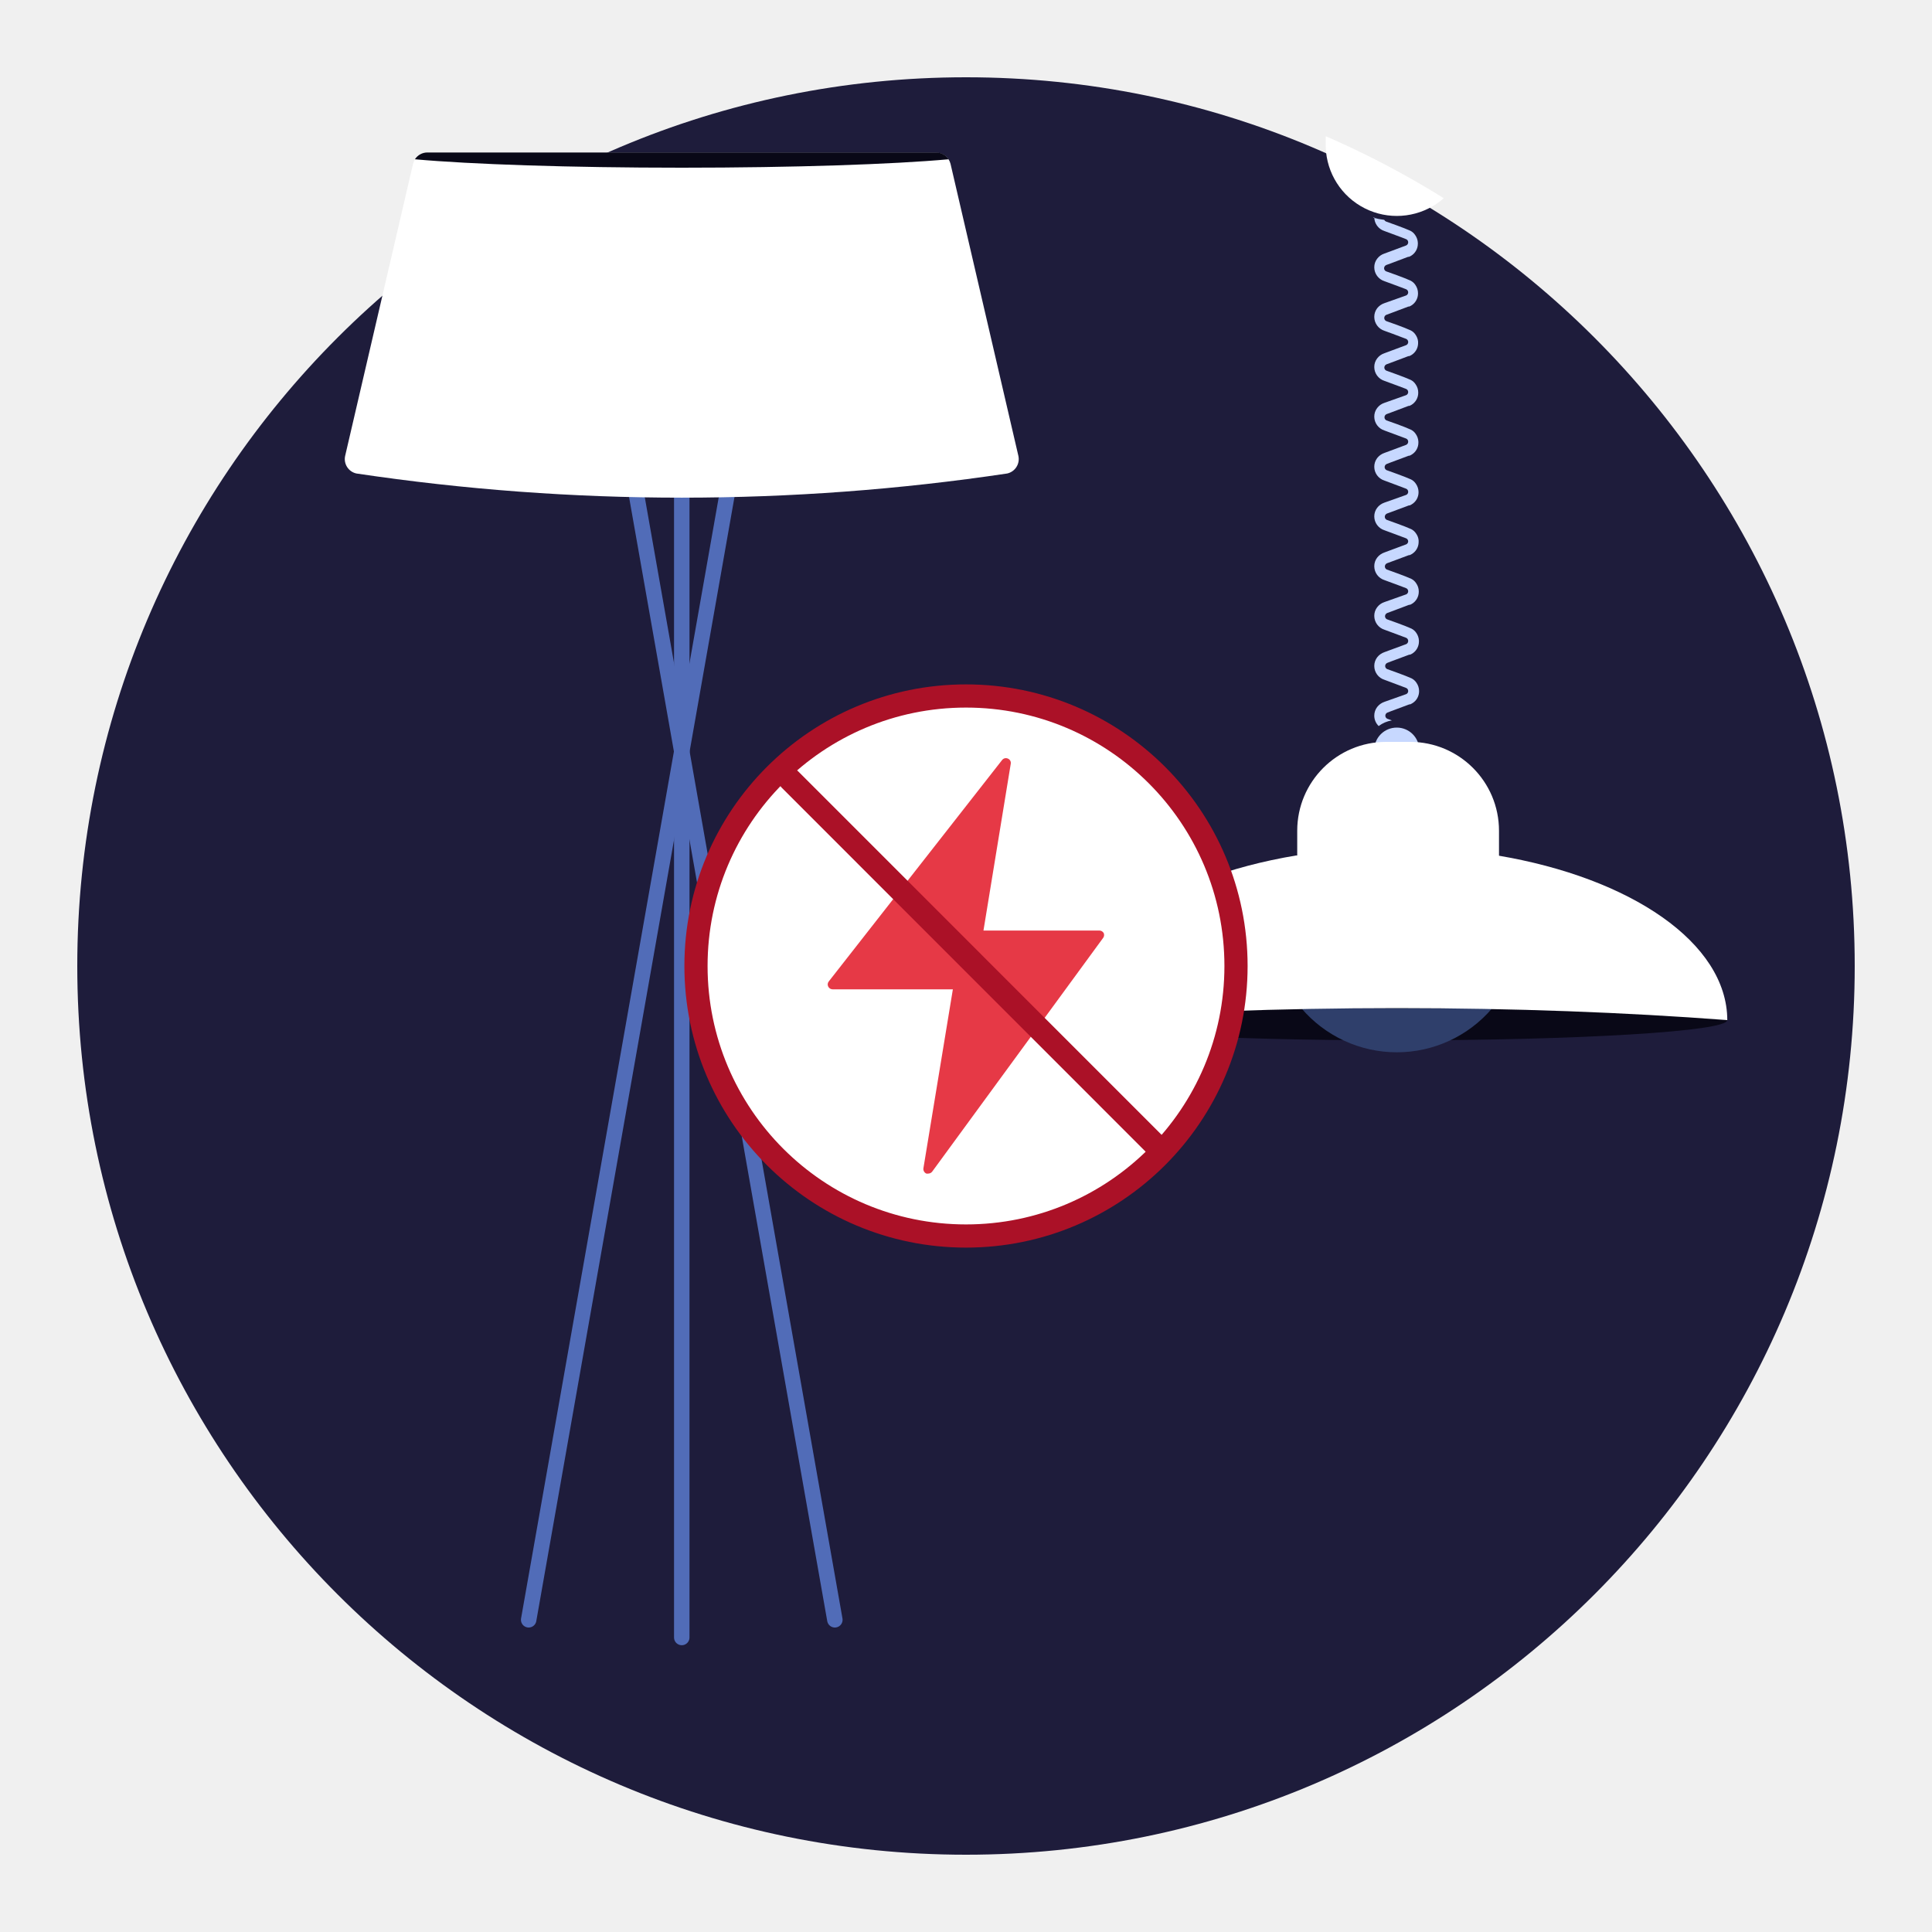
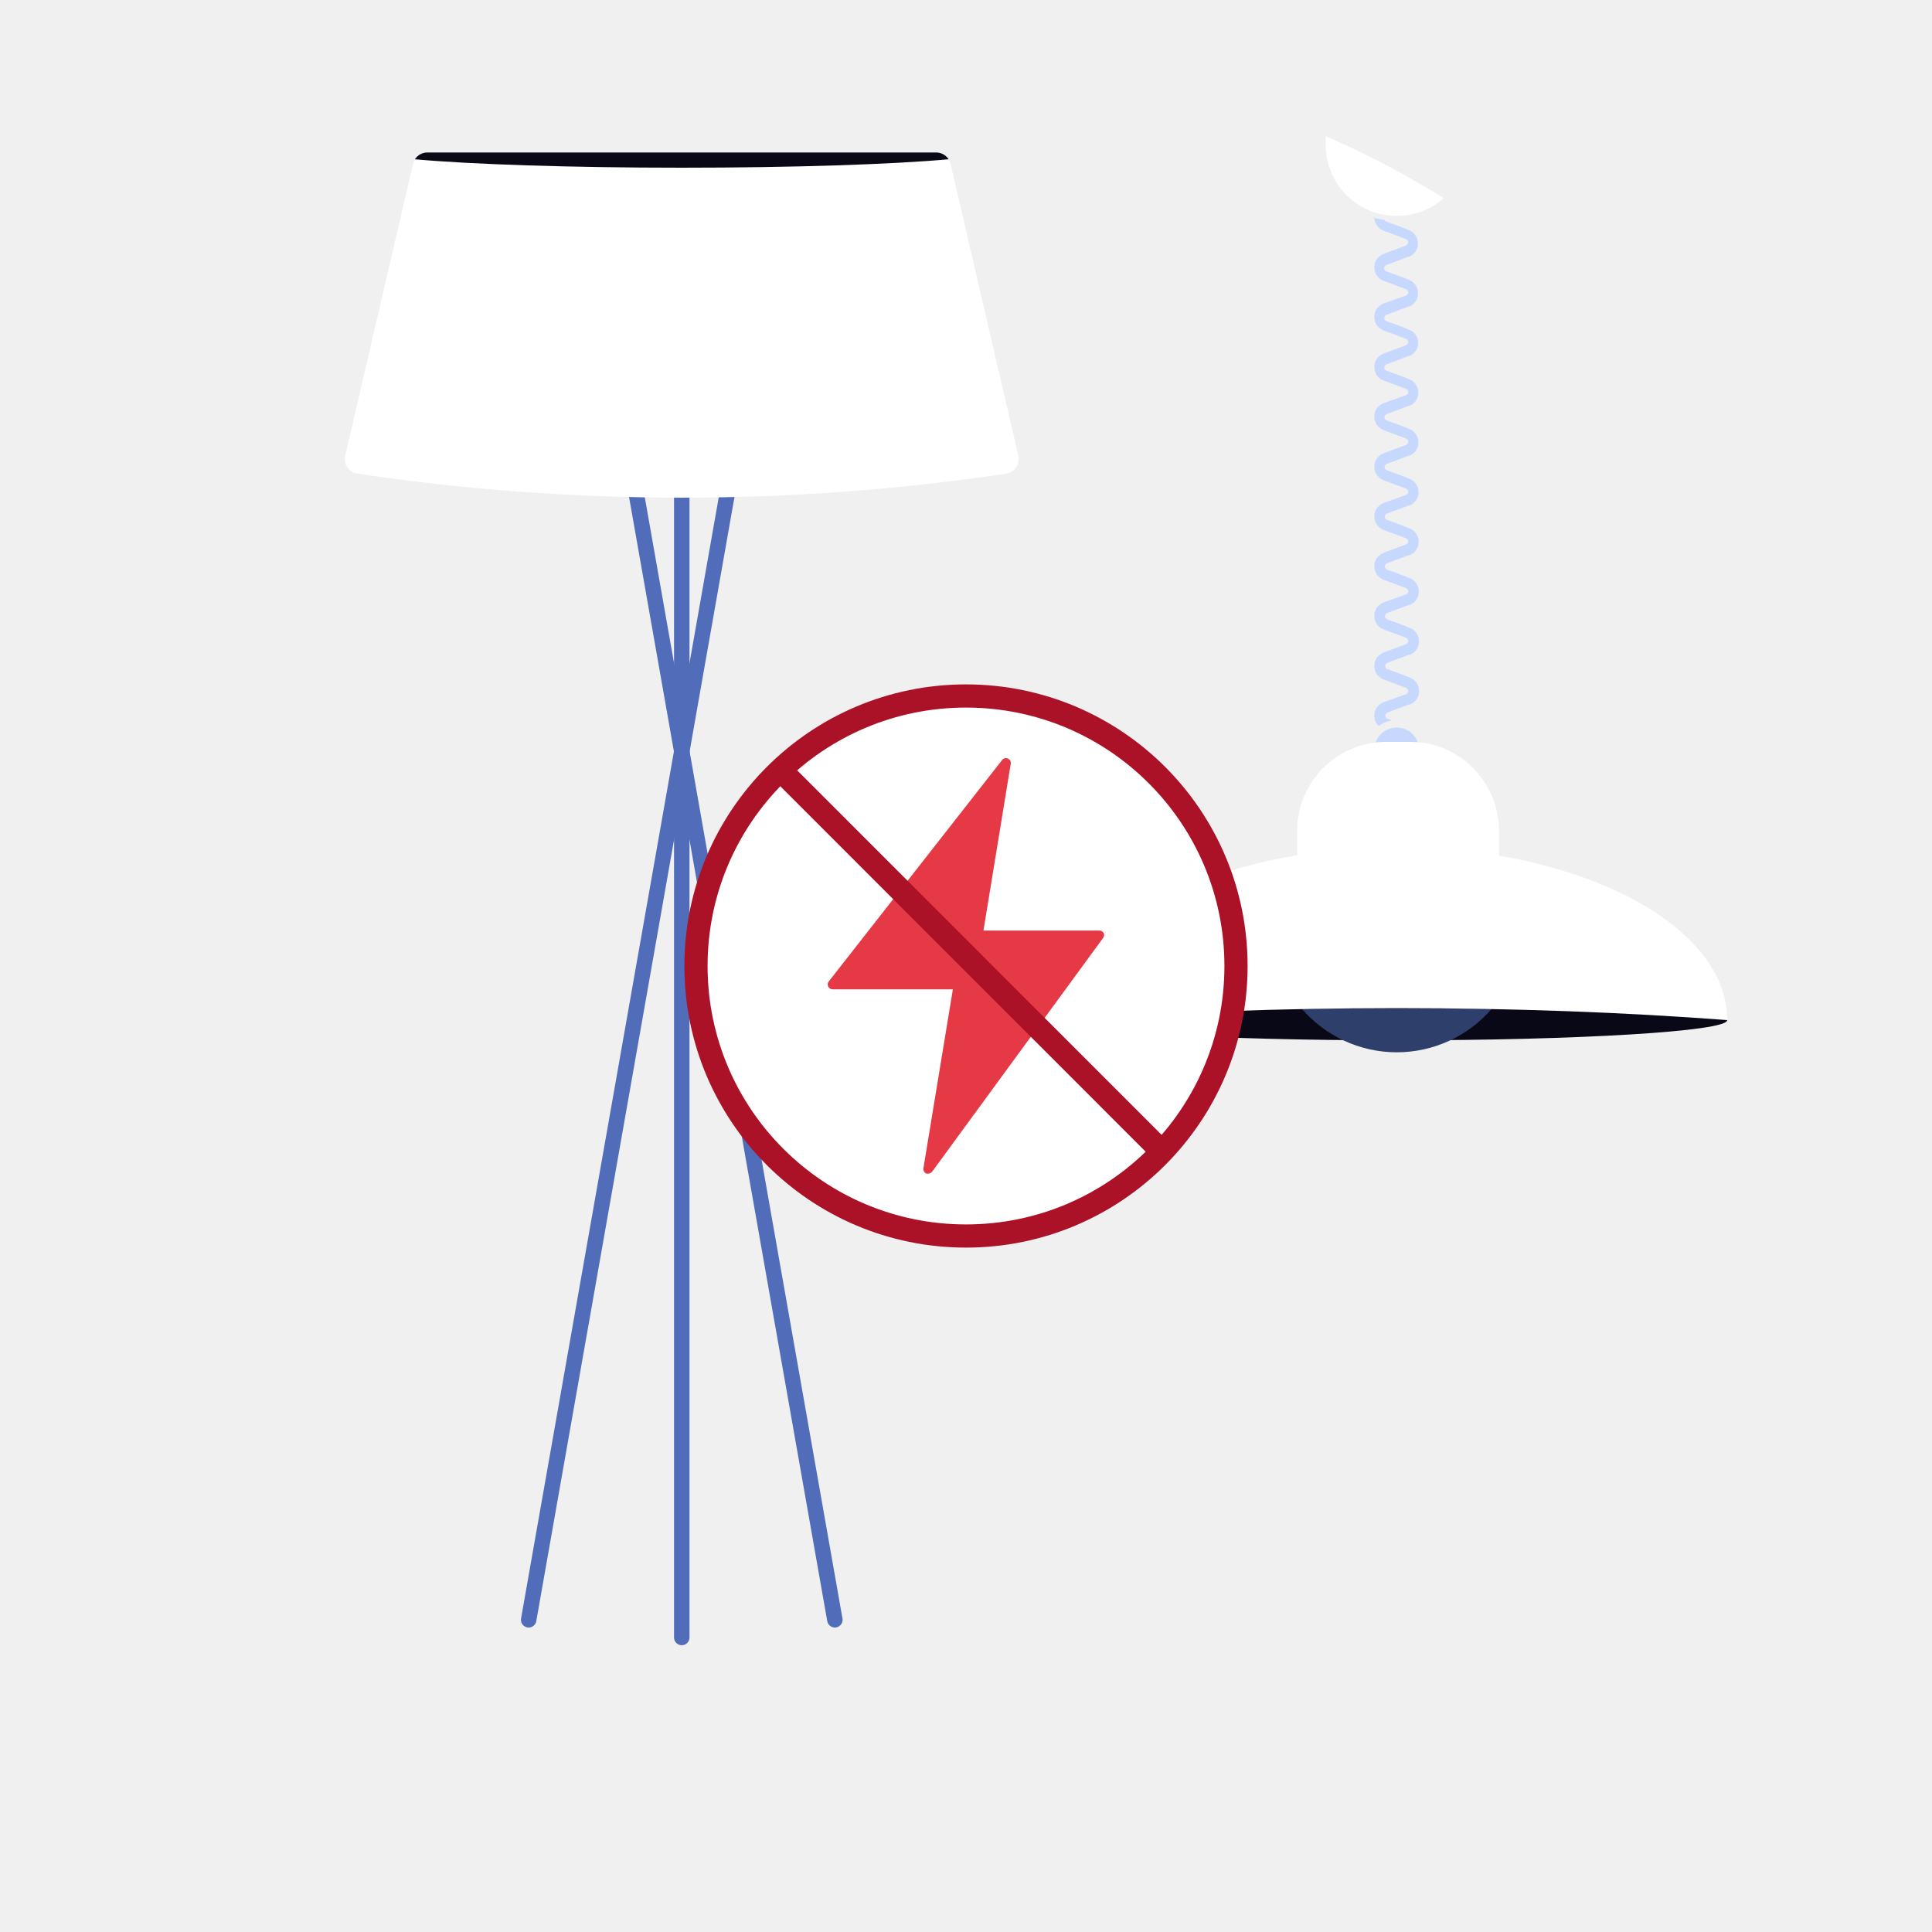
<svg xmlns="http://www.w3.org/2000/svg" viewBox="0 0 250 250">
  <defs>
-     <style>.cls-1,.cls-11,.cls-8{fill:none;}.cls-2{fill:#1e1c3b;}.cls-3{clip-path:url(#clip-path);}.cls-4{fill:#090817;}.cls-5{fill:#2f3f6b;}.cls-6,.cls-9{fill:#fff;}.cls-7{fill:#c7d8ff;}.cls-8{stroke:#516cb8;stroke-width:2px;}.cls-11,.cls-8{stroke-linecap:round;stroke-linejoin:round;}.cls-11,.cls-9{stroke:#ab1127;stroke-width:3px;}.cls-9{stroke-miterlimit:10;}.cls-10{fill:#e63946;}</style>
+     <style>
+             .cls-1,.cls-11,.cls-8{fill:none;}.cls-2{fill:#1e1c3b00;}.cls-3{clip-path:url(#clip-path);}.cls-4{fill:#090817;}.cls-5{fill:#2f3f6b;}.cls-6,.cls-9{fill:#fff;}.cls-7{fill:#c7d8ff;}.cls-8{stroke:#516cb8;stroke-width:2px;}.cls-11,.cls-8{stroke-linecap:round;stroke-linejoin:round;}.cls-11,.cls-9{stroke:#ab1127;stroke-width:3px;}.cls-9{stroke-miterlimit:10;}.cls-10{fill:#e63946;}
+         </style>
    <clipPath id="clip-path">
      <circle class="cls-1" cx="125" cy="125" r="117" />
    </clipPath>
  </defs>
  <g id="_4-ecogeste-lumiere" data-name="4-ecogeste-lumiere">
    <g id="_4-ecogeste-lumiere-2" data-name="4-ecogeste-lumiere">
      <circle class="cls-2" cx="125" cy="125" r="115" />
      <g class="cls-3">
        <ellipse class="cls-4" cx="180.74" cy="132.02" rx="42.75" ry="2.6" />
        <path class="cls-5" d="M168.41,130.48a16.22,16.22,0,0,0,24.67,0q-6.15,0-12.34,0C176.62,130.43,172.5,130.45,168.41,130.48Z" />
        <path class="cls-6" d="M193.78,110.7H167.7C150.47,113.58,138,122,138,132c13.16-1,27.61-1.55,42.75-1.55s29.59.55,42.76,1.55C223.49,122,211,113.58,193.78,110.7Z" />
        <path class="cls-7" d="M180.74,94.15a2.9,2.9,0,0,0-2.91,2.9h5.82A2.9,2.9,0,0,0,180.74,94.15Z" />
        <path class="cls-6" d="M171.55,15.39v3.05h0a9.2,9.2,0,1,0,18.39,0V15.39Z" />
        <path class="cls-7" d="M177.83,28.11a1.89,1.89,0,0,0,1.33,1.79l1.08.4,1.18.44.51.2a.43.43,0,0,1,.29.41h0a.44.44,0,0,1-.26.41l-1.71.64-1.11.41a1.91,1.91,0,0,0-.93.66,1.81,1.81,0,0,0-.38,1.13,1.89,1.89,0,0,0,1.33,1.79l1.71.63,1.06.4a.44.44,0,0,1,.29.41h0v0a.44.44,0,0,1-.26.4l-2.82,1a2,2,0,0,0-.93.65,1.85,1.85,0,0,0-.38,1.13,1.9,1.9,0,0,0,1.33,1.8l1.07.39,1.19.45.51.19a.46.46,0,0,1,.29.37v.08h0a.44.44,0,0,1-.26.37l-1.72.64-1.1.41a1.91,1.91,0,0,0-.93.66,1.81,1.81,0,0,0-.38,1.13,1.89,1.89,0,0,0,1.33,1.79l1.71.63,1.06.4a.44.44,0,0,1,.29.41h0v0a.44.44,0,0,1-.26.4l-2.82,1a1.91,1.91,0,0,0-.93.66,1.81,1.81,0,0,0-.38,1.13,1.89,1.89,0,0,0,1.33,1.79l1.08.4,1.18.44.51.19a.43.43,0,0,1,.29.42h0a.44.44,0,0,1-.26.4l-1.71.64-1.11.41a2,2,0,0,0-.93.66,1.85,1.85,0,0,0-.38,1.13,1.88,1.88,0,0,0,1.33,1.79l1.71.64,1.06.4a.43.43,0,0,1,.29.41h0v0a.43.43,0,0,1-.26.4l-2.82,1a2,2,0,0,0-.93.66,1.85,1.85,0,0,0-.38,1.13,1.89,1.89,0,0,0,1.33,1.79l1.08.4,1.18.44.51.19a.45.45,0,0,1,.29.39h0v0h0a.44.44,0,0,1-.26.4l-1.72.64-1.1.41a2,2,0,0,0-.93.66,1.81,1.81,0,0,0-.38,1.13,1.89,1.89,0,0,0,1.33,1.79l1.71.63,1.06.4a.44.44,0,0,1,.29.41h0v0a.44.44,0,0,1-.26.4l-2.82,1a1.91,1.91,0,0,0-.93.66,1.81,1.81,0,0,0-.38,1.13,1.89,1.89,0,0,0,1.33,1.79l1.08.4,1.18.44.51.19a.44.44,0,0,1,.29.42h0a.45.45,0,0,1-.26.41l-1.71.63-1.11.41a2,2,0,0,0-.93.66,1.85,1.85,0,0,0-.38,1.13,1.88,1.88,0,0,0,1.33,1.79l1.71.64,1.06.4a.43.43,0,0,1,.29.41h0v0a.43.43,0,0,1-.26.4l-2.82,1a2,2,0,0,0-.93.66,1.85,1.85,0,0,0-.38,1.13,1.87,1.87,0,0,0,.57,1.34,3.86,3.86,0,0,1,1.71-.73l-.59-.21a.44.44,0,0,1-.26-.4.44.44,0,0,1,.29-.41l.52-.2,2.31-.86.11,0h0l.23-.12a1.81,1.81,0,0,0,.91-1.6v0a1.89,1.89,0,0,0-.34-1.07,1.68,1.68,0,0,0-.63-.57c-.75-.35-2.94-1.12-3.16-1.2a.43.43,0,0,1-.26-.4.44.44,0,0,1,.29-.41l.52-.2,2.31-.86.11,0h0l.23-.11a1.84,1.84,0,0,0,.91-1.61h0v-.09a1.9,1.9,0,0,0-.34-1,1.65,1.65,0,0,0-.63-.56c-.75-.35-2.94-1.13-3.16-1.2a.44.44,0,0,1-.26-.4.46.46,0,0,1,.29-.42l.52-.19,2.31-.87.11,0h0l.23-.11a1.83,1.83,0,0,0,.91-1.61h0a1.84,1.84,0,0,0-.34-1.07,1.6,1.6,0,0,0-.63-.57c-.75-.35-2.94-1.12-3.16-1.2a.44.44,0,0,1-.26-.4.46.46,0,0,1,.29-.42l.52-.19,2.31-.86.11,0h0l.23-.12a1.82,1.82,0,0,0,.91-1.52v-.08h0v-.1s0-.06,0-.09a1.76,1.76,0,0,0-.33-.88,1.6,1.6,0,0,0-.63-.57c-.75-.35-2.94-1.12-3.16-1.2a.44.44,0,0,1-.26-.4.47.47,0,0,1,.29-.42l.52-.19,2.31-.86.11,0h0l.23-.12a1.82,1.82,0,0,0,.91-1.6v0a1.89,1.89,0,0,0-.34-1.07,1.6,1.6,0,0,0-.63-.57c-.75-.35-2.94-1.12-3.16-1.2a.44.44,0,0,1-.26-.4.44.44,0,0,1,.29-.41l.52-.2,2.31-.86.11,0h0l.23-.12a1.81,1.81,0,0,0,.91-1.6h0v-.09a1.9,1.9,0,0,0-.34-1,1.57,1.57,0,0,0-.63-.56c-.75-.36-2.94-1.13-3.16-1.2a.44.44,0,0,1-.26-.4.45.45,0,0,1,.29-.42l.52-.19,2.31-.87.11,0h0l.23-.11a1.83,1.83,0,0,0,.91-1.61h0a1.84,1.84,0,0,0-.34-1.07,1.6,1.6,0,0,0-.63-.57c-.75-.35-2.94-1.12-3.16-1.2a.44.44,0,0,1-.26-.4.46.46,0,0,1,.29-.42l.52-.19,2.31-.87.11,0h0l.23-.11a1.81,1.81,0,0,0,.91-1.51v-.1h0v-.09s0,0,0-.07h0a1.83,1.83,0,0,0-.33-.89,1.57,1.57,0,0,0-.63-.56c-.75-.36-2.94-1.13-3.16-1.2a.45.45,0,0,1-.26-.41.44.44,0,0,1,.29-.41l.52-.19,2.31-.87.11,0h0l.23-.11a1.83,1.83,0,0,0,.91-1.61h0a1.89,1.89,0,0,0-.34-1.08,1.65,1.65,0,0,0-.63-.56c-.75-.35-2.94-1.13-3.16-1.2a.44.44,0,0,1-.26-.4.46.46,0,0,1,.29-.42l.52-.19,2.31-.87.11,0h0l.23-.11a1.83,1.83,0,0,0,.91-1.61h0v-.08a1.84,1.84,0,0,0-.34-1,1.6,1.6,0,0,0-.63-.57c-.75-.35-2.94-1.12-3.16-1.2a.45.45,0,0,1-.22-.21,9.93,9.93,0,0,1-1.46-.29A.38.38,0,0,0,177.83,28.11Z" />
        <path class="cls-6" d="M179.36,96h3.11a11.5,11.5,0,0,1,11.5,11.5v4.39a0,0,0,0,1,0,0H167.86a0,0,0,0,1,0,0v-4.39A11.5,11.5,0,0,1,179.36,96Z" />
      </g>
      <line class="cls-8" x1="88.22" y1="211.89" x2="88.22" y2="60.83" />
      <line class="cls-8" x1="108.03" y1="209.6" x2="81.8" y2="60.83" />
      <line class="cls-8" x1="68.41" y1="209.6" x2="94.64" y2="60.83" />
      <path class="cls-6" d="M130.33,61.27h0a285,285,0,0,1-84.21,0h0A1.91,1.91,0,0,1,44.66,59l8.78-37.76a1.92,1.92,0,0,1,1.87-1.48h65.83A1.9,1.9,0,0,1,123,21.21L131.78,59A1.91,1.91,0,0,1,130.33,61.27Z" />
      <path class="cls-4" d="M88.22,21.7c14.57,0,27.35-.44,34.53-1.09a1.92,1.92,0,0,0-1.61-.88H55.31a1.92,1.92,0,0,0-1.62.88C60.88,21.26,73.65,21.7,88.22,21.7Z" />
      <circle class="cls-9" cx="125" cy="125" r="34.94" />
      <path class="cls-10" d="M142.83,120.76a.65.65,0,0,0-.57-.35l-15,0,3.53-21.57a.61.61,0,0,0-.37-.68.62.62,0,0,0-.75.19L107.24,127a.61.61,0,0,0-.07.66.64.64,0,0,0,.57.36H123.3l-3.81,23.15a.65.65,0,0,0,.38.69.74.74,0,0,0,.25,0,.64.64,0,0,0,.51-.26l22.14-30.27A.65.65,0,0,0,142.83,120.76Z" />
      <line class="cls-11" x1="102.23" y1="100.88" x2="150.15" y2="148.81" />
    </g>
  </g>
</svg>
